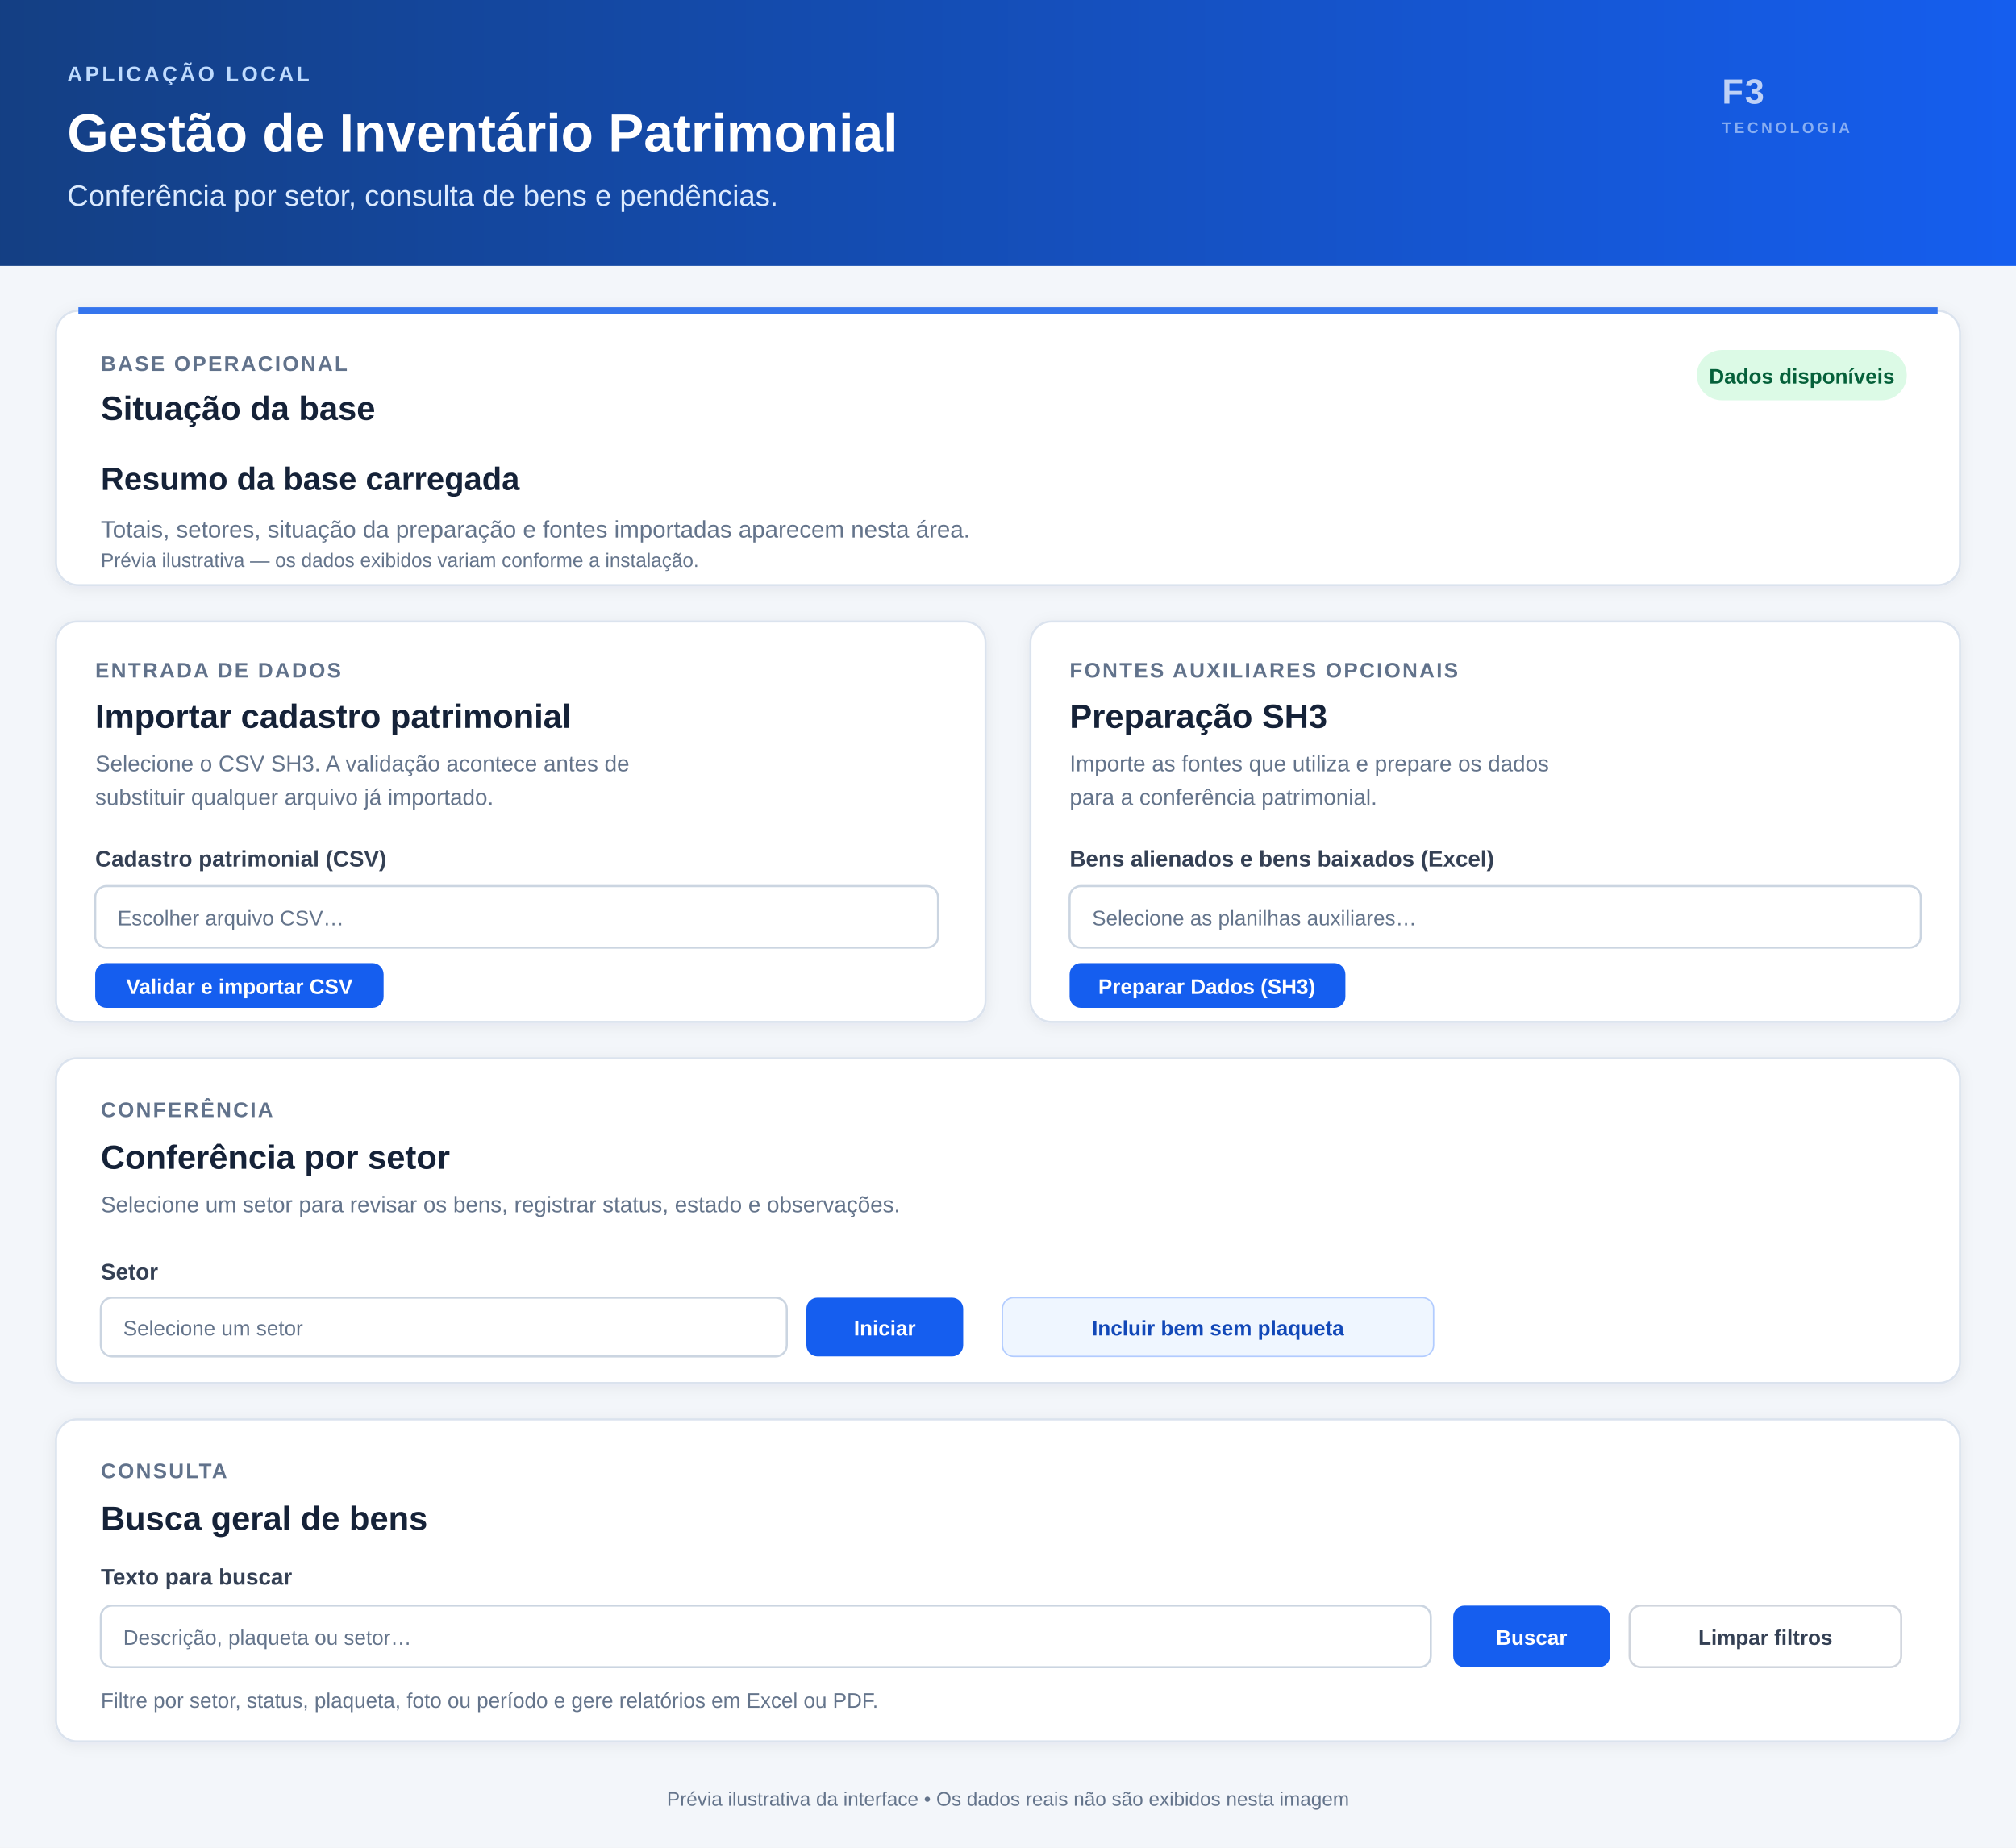
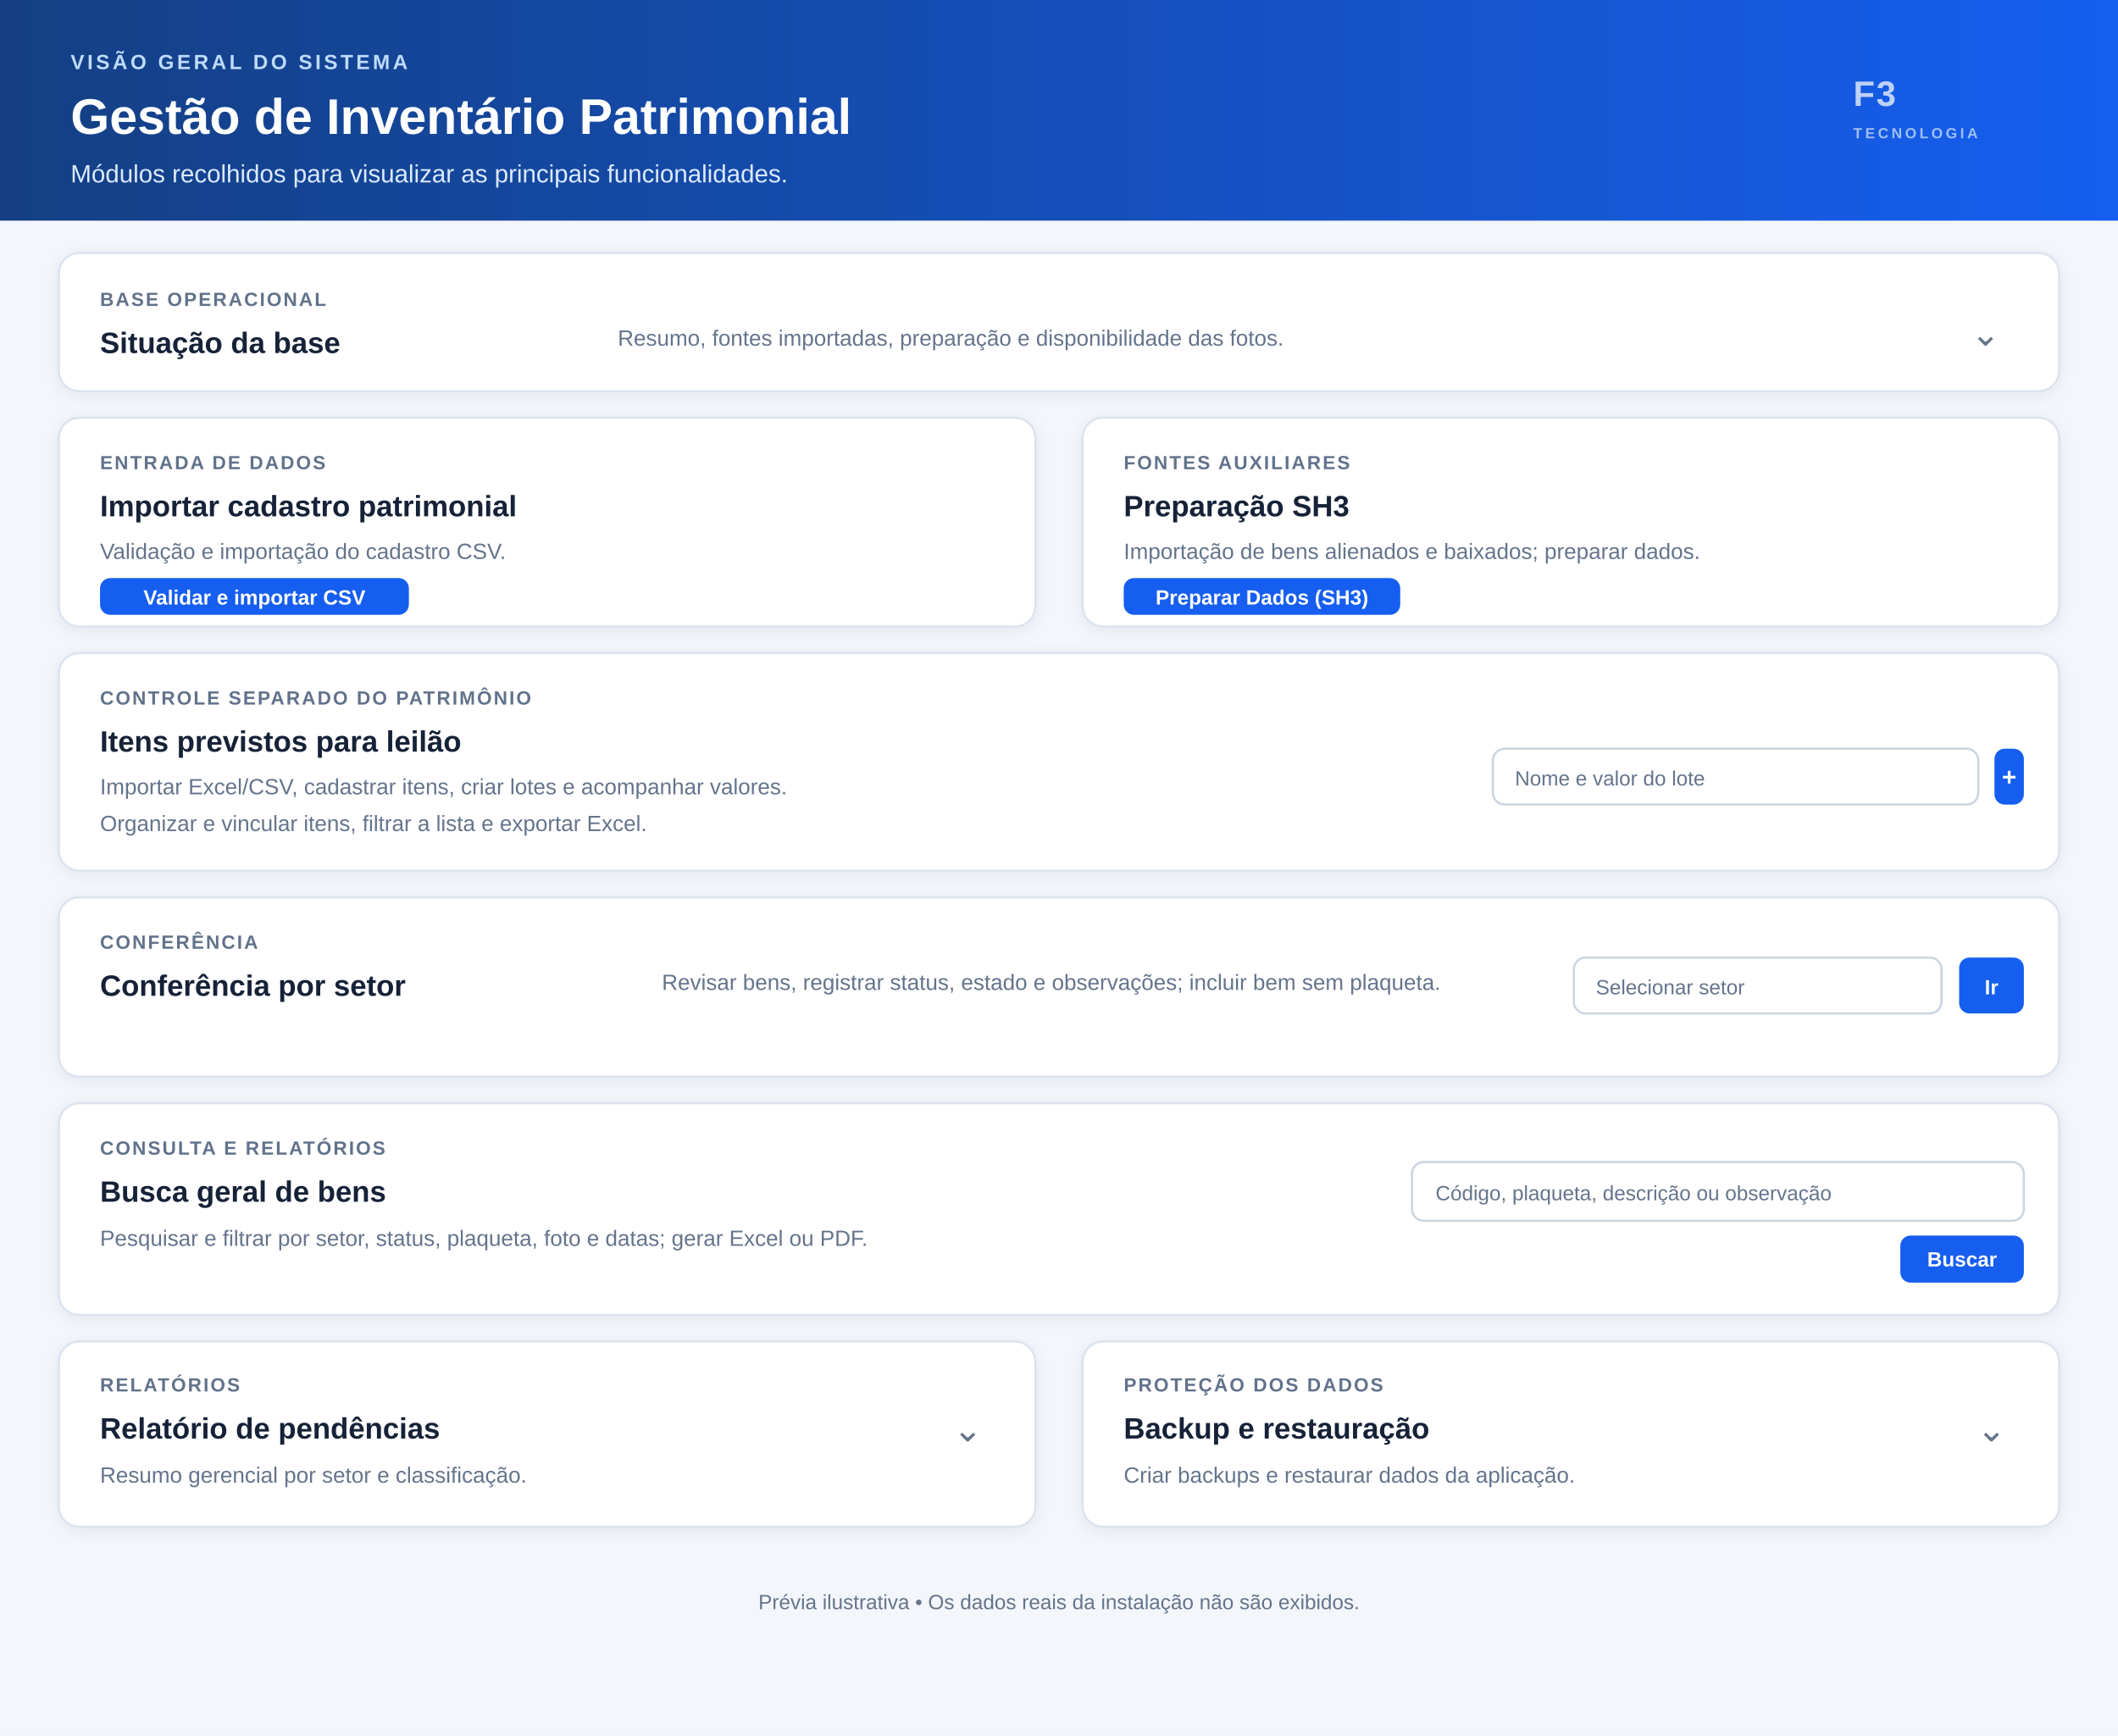
- <svg xmlns="http://www.w3.org/2000/svg" width="1440" height="1320" viewBox="0 0 1440 1320" role="img" aria-labelledby="title description">
+ <svg xmlns="http://www.w3.org/2000/svg" width="1440" height="1180" viewBox="0 0 1440 1180" role="img" aria-labelledby="title description">
  <defs>
    <linearGradient id="header" x1="0" x2="1">
      <stop offset="0" stop-color="#143f83" />
      <stop offset="1" stop-color="#155eef" />
    </linearGradient>
    <filter id="shadow" x="-10%" y="-10%" width="120%" height="130%">
      <feDropShadow dx="0" dy="2" stdDeviation="5" flood-color="#14213d" flood-opacity=".07" />
    </filter>
    <style>
      .sans { font-family: "Segoe UI", Arial, sans-serif; }
-       .ink { fill: #152238; }
      .muted { fill: #64748b; }
-       .eyebrow { fill: #61728b; font-size: 15px; font-weight: 800; letter-spacing: 1.3px; }
+       .eyebrow { fill: #61728b; font-size: 13px; font-weight: 800; letter-spacing: 1.2px; }
      .card { fill: #fff; stroke: #dbe3ee; stroke-width: 1.5; }
-       .label { fill: #344054; font-size: 16px; font-weight: 650; }
-       .body { fill: #64748b; font-size: 16px; }
-       .heading { fill: #152238; font-size: 24px; font-weight: 700; }
+       .title { fill: #152238; font-size: 20px; font-weight: 700; }
+       .body { fill: #64748b; font-size: 15px; }
      .button { fill: #155eef; }
-       .button-text { fill: #fff; font-size: 15px; font-weight: 700; }
+       .button-text { fill: #fff; font-size: 14px; font-weight: 700; }
      .field { fill: #fff; stroke: #cbd5e1; stroke-width: 1.5; }
    </style>
  </defs>
-   <rect width="1440" height="1320" fill="#f3f6fa" />
-   <path d="M0 0h1440v190H0z" fill="url(#header)" />
-   <text class="sans" x="48" y="58" fill="#bfdbfe" font-size="15" font-weight="800" letter-spacing="2">APLICAÇÃO LOCAL</text>
-   <text class="sans" x="48" y="108" fill="#fff" font-size="38" font-weight="700">Gestão de Inventário Patrimonial</text>
-   <text class="sans" x="48" y="147" fill="#dbeafe" font-size="21">Conferência por setor, consulta de bens e pendências.</text>
-   <text class="sans" x="1230" y="74" fill="#fff" fill-opacity=".72" font-size="25" font-weight="800" letter-spacing="1">F3</text>
-   <text class="sans" x="1230" y="95" fill="#dbeafe" fill-opacity=".58" font-size="11" font-weight="700" letter-spacing="2">TECNOLOGIA</text>
+   <rect width="1440" height="1180" fill="#f3f6fa" />
+   <path d="M0 0h1440v150H0z" fill="url(#header)" />
+   <text class="sans" x="48" y="47" fill="#bfdbfe" font-size="14" font-weight="800" letter-spacing="2">VISÃO GERAL DO SISTEMA</text>
+   <text class="sans" x="48" y="91" fill="#fff" font-size="34" font-weight="700">Gestão de Inventário Patrimonial</text>
+   <text class="sans" x="48" y="124" fill="#dbeafe" font-size="17">Módulos recolhidos para visualizar as principais funcionalidades.</text>
+   <text class="sans" x="1260" y="72" fill="#fff" fill-opacity=".72" font-size="24" font-weight="800" letter-spacing="1">F3</text>
+   <text class="sans" x="1260" y="94" fill="#dbeafe" fill-opacity=".7" font-size="10" font-weight="700" letter-spacing="2">TECNOLOGIA</text>
  <g filter="url(#shadow)">
-     <rect class="card" x="40" y="222" width="1360" height="196" rx="16" />
-     <path d="M56 222h1328" stroke="#3574ed" stroke-width="5" />
+     <rect class="card" x="40" y="172" width="1360" height="94" rx="14" />
+     <rect class="card" x="40" y="284" width="664" height="142" rx="14" />
+     <rect class="card" x="736" y="284" width="664" height="142" rx="14" />
+     <rect class="card" x="40" y="444" width="1360" height="148" rx="14" />
+     <rect class="card" x="40" y="610" width="1360" height="122" rx="14" />
+     <rect class="card" x="40" y="750" width="1360" height="144" rx="14" />
+     <rect class="card" x="40" y="912" width="664" height="126" rx="14" />
+     <rect class="card" x="736" y="912" width="664" height="126" rx="14" />
  </g>
-   <text class="sans eyebrow" x="72" y="265">BASE OPERACIONAL</text>
-   <text class="sans heading" x="72" y="300">Situação da base</text>
-   <rect x="1212" y="250" width="150" height="36" rx="18" fill="#dcfae6" />
-   <text class="sans" x="1287" y="274" text-anchor="middle" fill="#05603a" font-size="15" font-weight="700">Dados disponíveis</text>
-   <text class="sans ink" x="72" y="350" font-size="23" font-weight="700">Resumo da base carregada</text>
-   <text class="sans muted" x="72" y="384" font-size="17">Totais, setores, situação da preparação e fontes importadas aparecem nesta área.</text>
-   <text class="sans muted" x="72" y="405" font-size="14">Prévia ilustrativa — os dados exibidos variam conforme a instalação.</text>
-   <g filter="url(#shadow)">
-     <rect class="card" x="40" y="444" width="664" height="286" rx="15" />
-     <rect class="card" x="736" y="444" width="664" height="286" rx="15" />
-   </g>
-   <text class="sans eyebrow" x="68" y="484">ENTRADA DE DADOS</text>
-   <text class="sans heading" x="68" y="520">Importar cadastro patrimonial</text>
-   <text class="sans body" x="68" y="551">Selecione o CSV SH3. A validação acontece antes de</text>
-   <text class="sans body" x="68" y="575">substituir qualquer arquivo já importado.</text>
-   <text class="sans label" x="68" y="619">Cadastro patrimonial (CSV)</text>
-   <rect class="field" x="68" y="633" width="602" height="44" rx="8" />
-   <text class="sans muted" x="84" y="661" font-size="15">Escolher arquivo CSV…</text>
-   <rect class="button" x="68" y="688" width="206" height="32" rx="8" />
-   <text class="sans button-text" x="171" y="710" text-anchor="middle">Validar e importar CSV</text>
-   <text class="sans eyebrow" x="764" y="484">FONTES AUXILIARES OPCIONAIS</text>
-   <text class="sans heading" x="764" y="520">Preparação SH3</text>
-   <text class="sans body" x="764" y="551">Importe as fontes que utiliza e prepare os dados</text>
-   <text class="sans body" x="764" y="575">para a conferência patrimonial.</text>
-   <text class="sans label" x="764" y="619">Bens alienados e bens baixados (Excel)</text>
-   <rect class="field" x="764" y="633" width="608" height="44" rx="8" />
-   <text class="sans muted" x="780" y="661" font-size="15">Selecione as planilhas auxiliares…</text>
-   <rect class="button" x="764" y="688" width="197" height="32" rx="8" />
-   <text class="sans button-text" x="862" y="710" text-anchor="middle">Preparar Dados (SH3)</text>
-   <g filter="url(#shadow)">
-     <rect class="card" x="40" y="756" width="1360" height="232" rx="15" />
-   </g>
-   <text class="sans eyebrow" x="72" y="798">CONFERÊNCIA</text>
-   <text class="sans heading" x="72" y="835">Conferência por setor</text>
-   <text class="sans body" x="72" y="866">Selecione um setor para revisar os bens, registrar status, estado e observações.</text>
-   <text class="sans label" x="72" y="914">Setor</text>
-   <rect class="field" x="72" y="927" width="490" height="42" rx="8" />
-   <text class="sans muted" x="88" y="954" font-size="15">Selecione um setor</text>
-   <rect class="button" x="576" y="927" width="112" height="42" rx="8" />
-   <text class="sans button-text" x="632" y="954" text-anchor="middle">Iniciar</text>
-   <rect x="716" y="927" width="308" height="42" rx="8" fill="#eff6ff" stroke="#b2ccff" />
-   <text class="sans" x="870" y="954" text-anchor="middle" fill="#1248b8" font-size="15" font-weight="700">Incluir bem sem plaqueta</text>
-   <g filter="url(#shadow)">
-     <rect class="card" x="40" y="1014" width="1360" height="230" rx="15" />
-   </g>
-   <text class="sans eyebrow" x="72" y="1056">CONSULTA</text>
-   <text class="sans heading" x="72" y="1093">Busca geral de bens</text>
-   <text class="sans label" x="72" y="1132">Texto para buscar</text>
-   <rect class="field" x="72" y="1147" width="950" height="44" rx="8" />
-   <text class="sans muted" x="88" y="1175" font-size="15">Descrição, plaqueta ou setor…</text>
-   <rect class="button" x="1038" y="1147" width="112" height="44" rx="8" />
-   <text class="sans button-text" x="1094" y="1175" text-anchor="middle">Buscar</text>
-   <rect x="1164" y="1147" width="194" height="44" rx="8" fill="#fff" stroke="#d0d5dd" stroke-width="1.5" />
-   <text class="sans" x="1261" y="1175" text-anchor="middle" fill="#344054" font-size="15" font-weight="700">Limpar filtros</text>
-   <text class="sans muted" x="72" y="1220" font-size="15">Filtre por setor, status, plaqueta, foto ou período e gere relatórios em Excel ou PDF.</text>
-   <text class="sans muted" x="720" y="1290" text-anchor="middle" font-size="14">Prévia ilustrativa da interface • Os dados reais não são exibidos nesta imagem</text>
+   <text class="sans eyebrow" x="68" y="208">BASE OPERACIONAL</text>
+   <text class="sans title" x="68" y="240">Situação da base</text>
+   <text class="sans body" x="420" y="235">Resumo, fontes importadas, preparação e disponibilidade das fotos.</text>
+   <text class="sans muted" x="1360" y="235" text-anchor="end" font-size="24">⌄</text>
+   <text class="sans eyebrow" x="68" y="319">ENTRADA DE DADOS</text>
+   <text class="sans title" x="68" y="351">Importar cadastro patrimonial</text>
+   <text class="sans body" x="68" y="380">Validação e importação do cadastro CSV.</text>
+   <rect class="button" x="68" y="393" width="210" height="25" rx="7" />
+   <text class="sans button-text" x="173" y="411" text-anchor="middle">Validar e importar CSV</text>
+   <text class="sans eyebrow" x="764" y="319">FONTES AUXILIARES</text>
+   <text class="sans title" x="764" y="351">Preparação SH3</text>
+   <text class="sans body" x="764" y="380">Importação de bens alienados e baixados; preparar dados.</text>
+   <rect class="button" x="764" y="393" width="188" height="25" rx="7" />
+   <text class="sans button-text" x="858" y="411" text-anchor="middle">Preparar Dados (SH3)</text>
+   <text class="sans eyebrow" x="68" y="479">CONTROLE SEPARADO DO PATRIMÔNIO</text>
+   <text class="sans title" x="68" y="511">Itens previstos para leilão</text>
+   <text class="sans body" x="68" y="540">Importar Excel/CSV, cadastrar itens, criar lotes e acompanhar valores.</text>
+   <text class="sans body" x="68" y="565">Organizar e vincular itens, filtrar a lista e exportar Excel.</text>
+   <rect class="field" x="1015" y="509" width="330" height="38" rx="8" />
+   <text class="sans muted" x="1030" y="534" font-size="14">Nome e valor do lote</text>
+   <rect class="button" x="1356" y="509" width="20" height="38" rx="7" />
+   <text class="sans" x="1366" y="534" text-anchor="middle" fill="#fff" font-size="17" font-weight="700">+</text>
+   <text class="sans eyebrow" x="68" y="645">CONFERÊNCIA</text>
+   <text class="sans title" x="68" y="677">Conferência por setor</text>
+   <text class="sans body" x="450" y="673">Revisar bens, registrar status, estado e observações; incluir bem sem plaqueta.</text>
+   <rect class="field" x="1070" y="651" width="250" height="38" rx="8" />
+   <text class="sans muted" x="1085" y="676" font-size="14">Selecionar setor</text>
+   <rect class="button" x="1332" y="651" width="44" height="38" rx="7" />
+   <text class="sans button-text" x="1354" y="676" text-anchor="middle">Ir</text>
+   <text class="sans eyebrow" x="68" y="785">CONSULTA E RELATÓRIOS</text>
+   <text class="sans title" x="68" y="817">Busca geral de bens</text>
+   <text class="sans body" x="68" y="847">Pesquisar e filtrar por setor, status, plaqueta, foto e datas; gerar Excel ou PDF.</text>
+   <rect class="field" x="960" y="790" width="416" height="40" rx="8" />
+   <text class="sans muted" x="976" y="816" font-size="14">Código, plaqueta, descrição ou observação</text>
+   <rect class="button" x="1292" y="840" width="84" height="32" rx="7" />
+   <text class="sans button-text" x="1334" y="861" text-anchor="middle">Buscar</text>
+   <text class="sans eyebrow" x="68" y="946">RELATÓRIOS</text>
+   <text class="sans title" x="68" y="978">Relatório de pendências</text>
+   <text class="sans body" x="68" y="1008">Resumo gerencial por setor e classificação.</text>
+   <text class="sans muted" x="668" y="980" text-anchor="end" font-size="24">⌄</text>
+   <text class="sans eyebrow" x="764" y="946">PROTEÇÃO DOS DADOS</text>
+   <text class="sans title" x="764" y="978">Backup e restauração</text>
+   <text class="sans body" x="764" y="1008">Criar backups e restaurar dados da aplicação.</text>
+   <text class="sans muted" x="1364" y="980" text-anchor="end" font-size="24">⌄</text>
+   <text class="sans muted" x="720" y="1094" text-anchor="middle" font-size="14">Prévia ilustrativa • Os dados reais da instalação não são exibidos.</text>
</svg>
